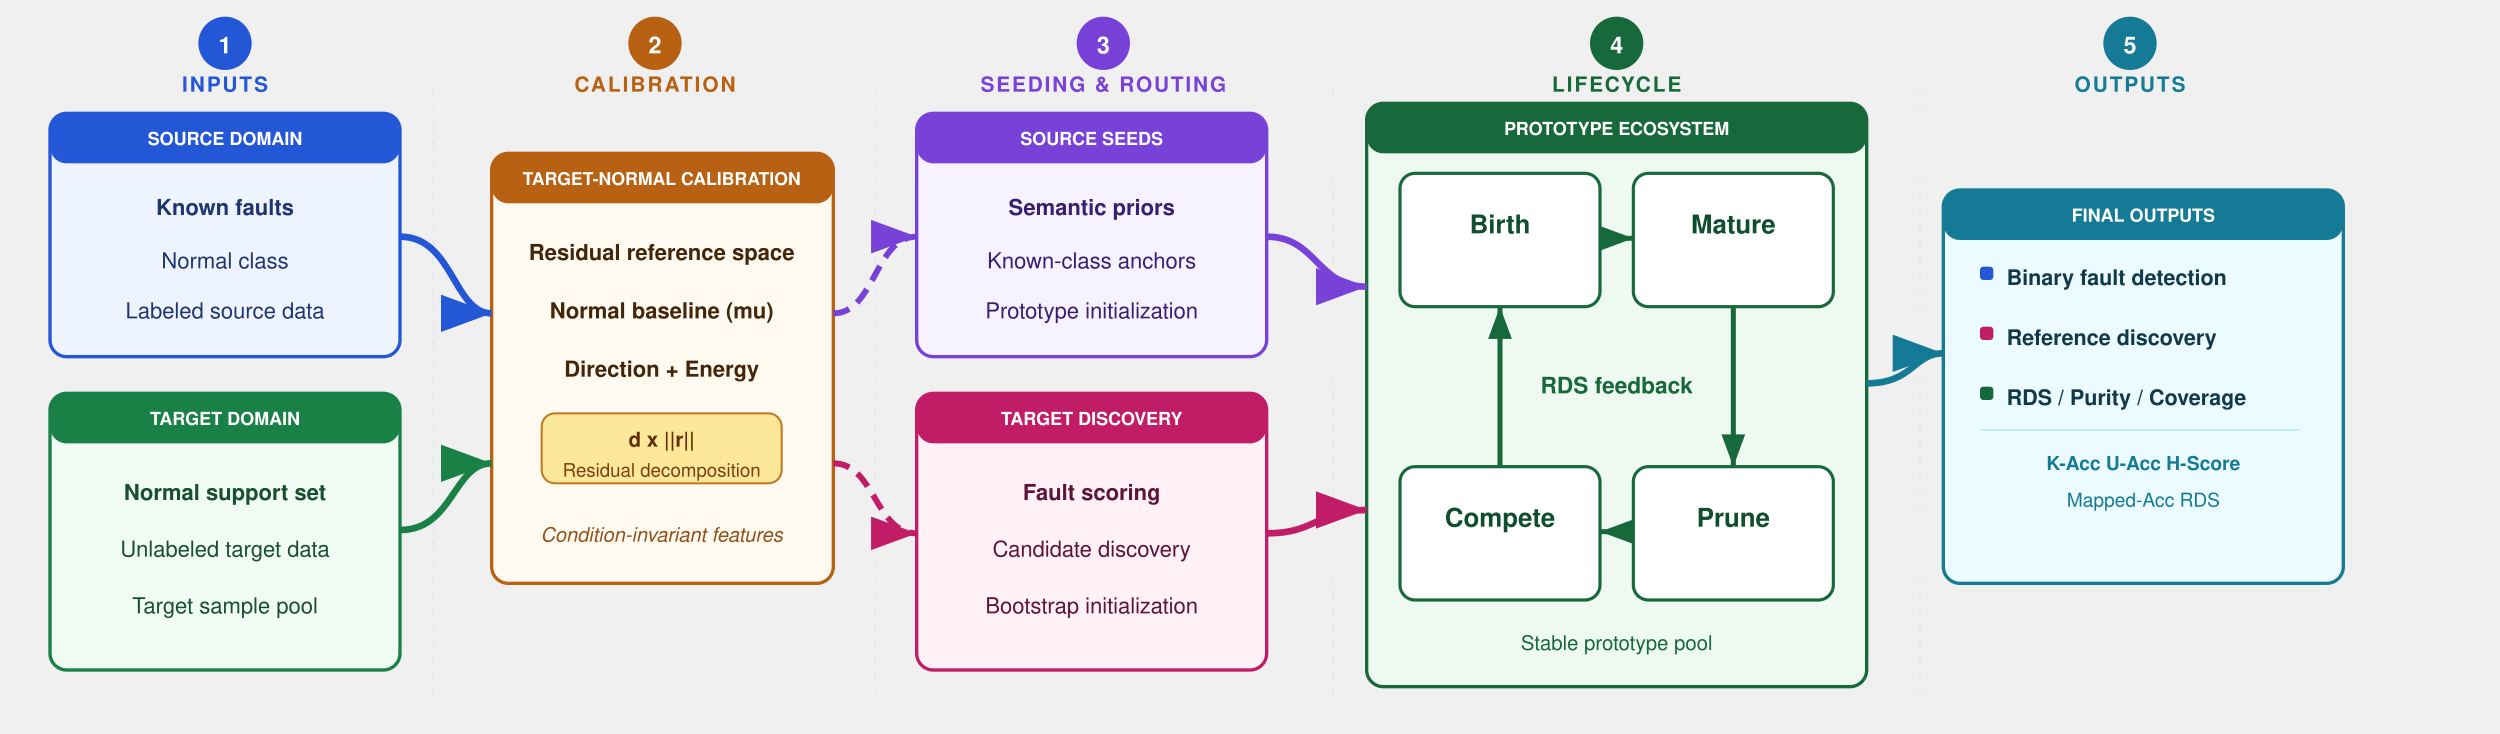
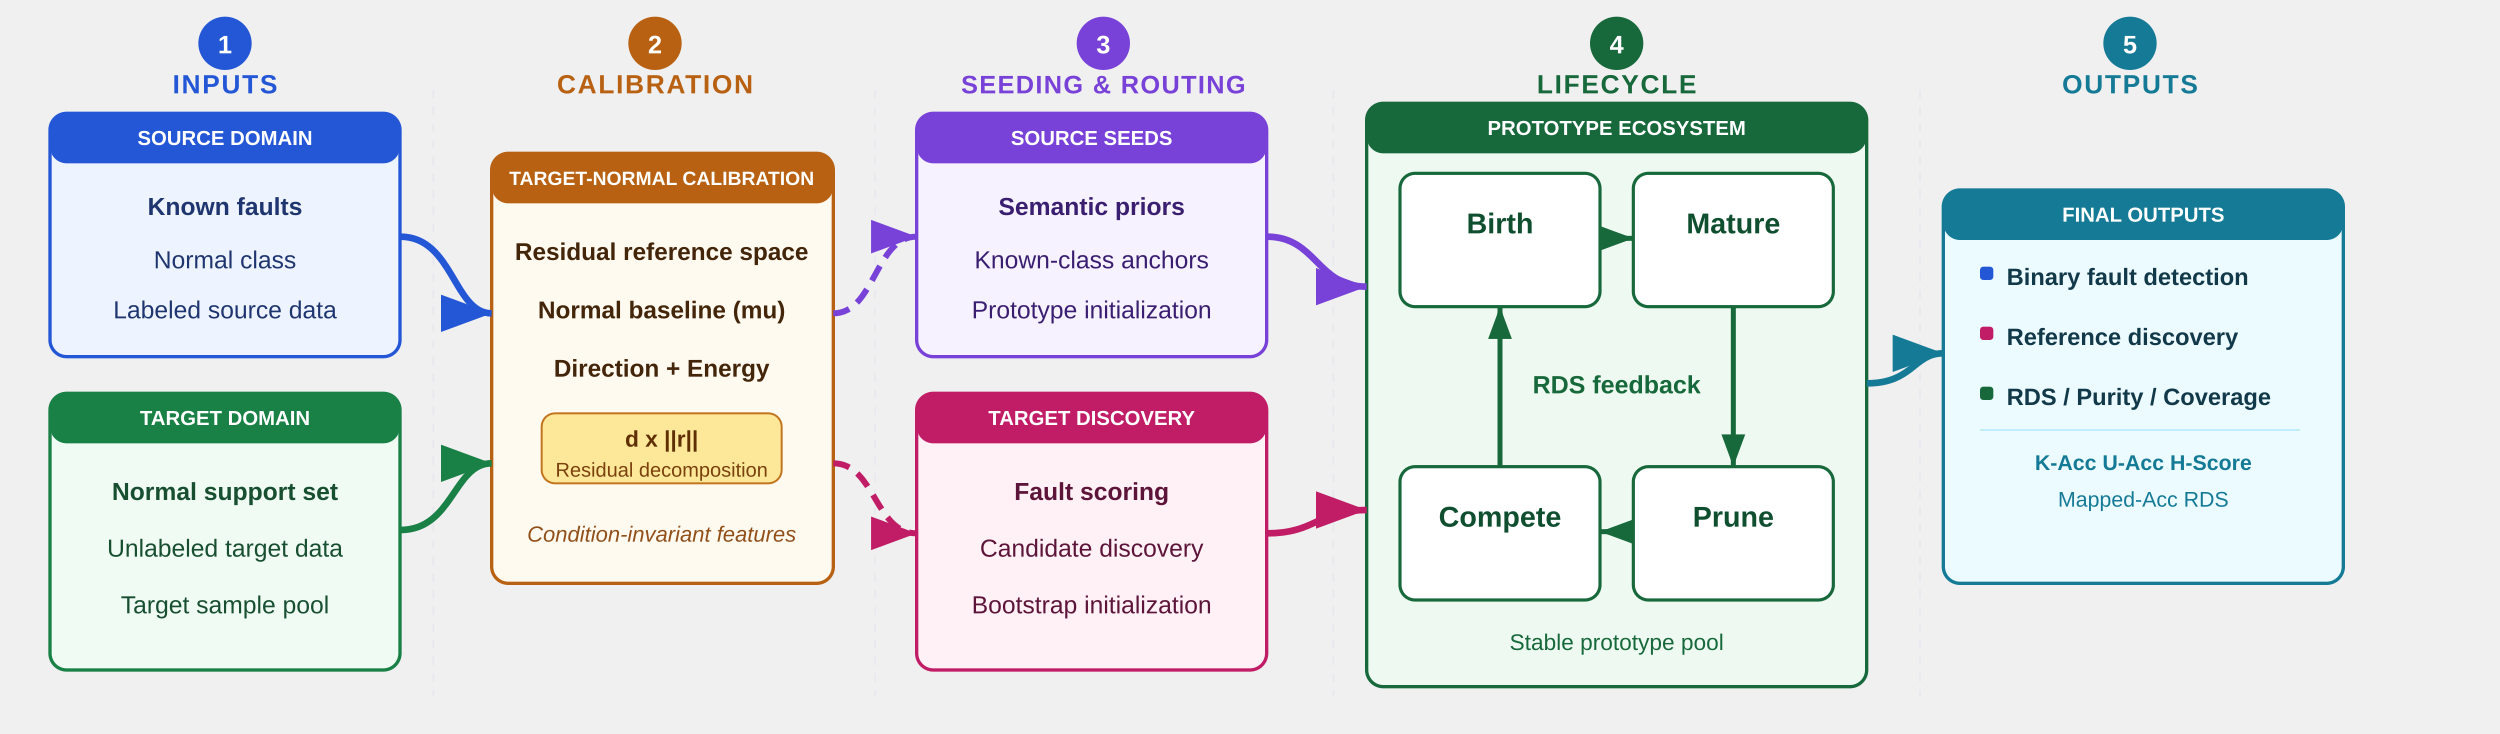
- <svg xmlns="http://www.w3.org/2000/svg" viewBox="0 0 1500 440" font-family="'Segoe UI','Helvetica Neue',Helvetica,Arial,sans-serif">
+ <svg xmlns="http://www.w3.org/2000/svg" viewBox="0 0 1500 440" font-family="Arial, Helvetica, sans-serif">
  <defs>
    <marker id="m-blue" viewBox="0 0 10 8" refX="9.5" refY="4" markerWidth="8" markerHeight="8" orient="auto">
      <path d="M0,0.5 L9.5,4 L0,7.5Z" fill="#2457d6" />
    </marker>
    <marker id="m-green" viewBox="0 0 10 8" refX="9.5" refY="4" markerWidth="8" markerHeight="8" orient="auto">
      <path d="M0,0.5 L9.5,4 L0,7.5Z" fill="#198046" />
    </marker>
    <marker id="m-purple" viewBox="0 0 10 8" refX="9.5" refY="4" markerWidth="8" markerHeight="8" orient="auto">
      <path d="M0,0.5 L9.5,4 L0,7.5Z" fill="#7842d8" />
    </marker>
    <marker id="m-rose" viewBox="0 0 10 8" refX="9.5" refY="4" markerWidth="8" markerHeight="8" orient="auto">
      <path d="M0,0.5 L9.5,4 L0,7.5Z" fill="#c11d67" />
    </marker>
    <marker id="m-teal" viewBox="0 0 10 8" refX="9.5" refY="4" markerWidth="8" markerHeight="8" orient="auto">
      <path d="M0,0.5 L9.5,4 L0,7.5Z" fill="#147a95" />
    </marker>
    <marker id="m-eco" viewBox="0 0 10 8" refX="9.5" refY="4" markerWidth="6.8" markerHeight="6.8" orient="auto">
      <path d="M0,0.5 L9.5,4 L0,7.5Z" fill="#17683b" />
    </marker>
  </defs>
  <line x1="260" y1="54" x2="260" y2="418" stroke="#e6e8ee" stroke-width="1" stroke-dasharray="5,5" />
  <line x1="525" y1="54" x2="525" y2="418" stroke="#e6e8ee" stroke-width="1" stroke-dasharray="5,5" />
  <line x1="800" y1="54" x2="800" y2="418" stroke="#e6e8ee" stroke-width="1" stroke-dasharray="5,5" />
  <line x1="1152" y1="54" x2="1152" y2="418" stroke="#e6e8ee" stroke-width="1" stroke-dasharray="5,5" />
  <circle cx="135" cy="26" r="16" fill="#2457d6" />
-   <text x="135" y="32" text-anchor="middle" fill="#fff" font-size="14" font-weight="700">1</text>
+   <text x="135" y="32" text-anchor="middle" fill="#fff" font-size="15.2" font-weight="700">1</text>
  <circle cx="393" cy="26" r="16" fill="#b86112" />
-   <text x="393" y="32" text-anchor="middle" fill="#fff" font-size="14" font-weight="700">2</text>
+   <text x="393" y="32" text-anchor="middle" fill="#fff" font-size="15.2" font-weight="700">2</text>
  <circle cx="662" cy="26" r="16" fill="#7842d8" />
-   <text x="662" y="32" text-anchor="middle" fill="#fff" font-size="14" font-weight="700">3</text>
+   <text x="662" y="32" text-anchor="middle" fill="#fff" font-size="15.2" font-weight="700">3</text>
  <circle cx="970" cy="26" r="16" fill="#17683b" />
-   <text x="970" y="32" text-anchor="middle" fill="#fff" font-size="14" font-weight="700">4</text>
+   <text x="970" y="32" text-anchor="middle" fill="#fff" font-size="15.2" font-weight="700">4</text>
  <circle cx="1278" cy="26" r="16" fill="#147a95" />
-   <text x="1278" y="32" text-anchor="middle" fill="#fff" font-size="14" font-weight="700">5</text>
-   <text x="135" y="55" text-anchor="middle" fill="#2457d6" font-size="12.5" font-weight="800" letter-spacing="1.2">INPUTS</text>
-   <text x="393" y="55" text-anchor="middle" fill="#b86112" font-size="12.5" font-weight="800" letter-spacing="1.2">CALIBRATION</text>
-   <text x="662" y="55" text-anchor="middle" fill="#7842d8" font-size="12.5" font-weight="800" letter-spacing="1.1">SEEDING &amp; ROUTING</text>
-   <text x="970" y="55" text-anchor="middle" fill="#17683b" font-size="12.5" font-weight="800" letter-spacing="1.2">LIFECYCLE</text>
-   <text x="1278" y="55" text-anchor="middle" fill="#147a95" font-size="12.5" font-weight="800" letter-spacing="1.2">OUTPUTS</text>
+   <text x="1278" y="32" text-anchor="middle" fill="#fff" font-size="15.2" font-weight="700">5</text>
+   <text x="135" y="56" text-anchor="middle" fill="#2457d6" font-size="15.8" font-weight="800" letter-spacing="1.0">INPUTS</text>
+   <text x="393" y="56" text-anchor="middle" fill="#b86112" font-size="15.8" font-weight="800" letter-spacing="1.0">CALIBRATION</text>
+   <text x="662" y="56" text-anchor="middle" fill="#7842d8" font-size="15.2" font-weight="800" letter-spacing="0.8">SEEDING &amp; ROUTING</text>
+   <text x="970" y="56" text-anchor="middle" fill="#17683b" font-size="15.8" font-weight="800" letter-spacing="1.0">LIFECYCLE</text>
+   <text x="1278" y="56" text-anchor="middle" fill="#147a95" font-size="15.8" font-weight="800" letter-spacing="1.0">OUTPUTS</text>
  <rect x="30" y="68" width="210" height="146" rx="10" fill="#eef4ff" stroke="#2457d6" stroke-width="2" />
  <rect x="30" y="68" width="210" height="30" rx="10" fill="#2457d6" />
-   <text x="135" y="87" text-anchor="middle" fill="#fff" font-size="10.8" font-weight="700">SOURCE DOMAIN</text>
-   <text x="135" y="129" text-anchor="middle" fill="#1f356f" font-size="13.2" font-weight="600">Known faults</text>
-   <text x="135" y="161" text-anchor="middle" fill="#1f356f" font-size="13.2">Normal class</text>
-   <text x="135" y="191" text-anchor="middle" fill="#1f356f" font-size="13.2">Labeled source data</text>
+   <text x="135" y="87" text-anchor="middle" fill="#fff" font-size="12.2" font-weight="700">SOURCE DOMAIN</text>
+   <text x="135" y="129" text-anchor="middle" fill="#1f356f" font-size="14.8" font-weight="600">Known faults</text>
+   <text x="135" y="161" text-anchor="middle" fill="#1f356f" font-size="14.8">Normal class</text>
+   <text x="135" y="191" text-anchor="middle" fill="#1f356f" font-size="14.8">Labeled source data</text>
  <rect x="30" y="236" width="210" height="166" rx="10" fill="#effbf3" stroke="#198046" stroke-width="2" />
  <rect x="30" y="236" width="210" height="30" rx="10" fill="#198046" />
-   <text x="135" y="255" text-anchor="middle" fill="#fff" font-size="10.8" font-weight="700">TARGET DOMAIN</text>
-   <text x="135" y="300" text-anchor="middle" fill="#184f31" font-size="13.2" font-weight="600">Normal support set</text>
-   <text x="135" y="334" text-anchor="middle" fill="#184f31" font-size="13.2">Unlabeled target data</text>
-   <text x="135" y="368" text-anchor="middle" fill="#184f31" font-size="13.2">Target sample pool</text>
+   <text x="135" y="255" text-anchor="middle" fill="#fff" font-size="12.2" font-weight="700">TARGET DOMAIN</text>
+   <text x="135" y="300" text-anchor="middle" fill="#184f31" font-size="14.8" font-weight="600">Normal support set</text>
+   <text x="135" y="334" text-anchor="middle" fill="#184f31" font-size="14.8">Unlabeled target data</text>
+   <text x="135" y="368" text-anchor="middle" fill="#184f31" font-size="14.8">Target sample pool</text>
  <rect x="295" y="92" width="205" height="258" rx="10" fill="#fffaf0" stroke="#b86112" stroke-width="2" />
  <rect x="295" y="92" width="205" height="30" rx="10" fill="#b86112" />
-   <text x="397" y="111" text-anchor="middle" fill="#fff" font-size="10.6" font-weight="700">TARGET-NORMAL CALIBRATION</text>
-   <text x="397" y="156" text-anchor="middle" fill="#43250a" font-size="13.2" font-weight="600">Residual reference space</text>
-   <text x="397" y="191" text-anchor="middle" fill="#43250a" font-size="13.2" font-weight="600">Normal baseline (mu)</text>
-   <text x="397" y="226" text-anchor="middle" fill="#43250a" font-size="13.2" font-weight="600">Direction + Energy</text>
+   <text x="397" y="111" text-anchor="middle" fill="#fff" font-size="11.6" font-weight="700">TARGET-NORMAL CALIBRATION</text>
+   <text x="397" y="156" text-anchor="middle" fill="#43250a" font-size="14.6" font-weight="600">Residual reference space</text>
+   <text x="397" y="191" text-anchor="middle" fill="#43250a" font-size="14.6" font-weight="600">Normal baseline (mu)</text>
+   <text x="397" y="226" text-anchor="middle" fill="#43250a" font-size="14.6" font-weight="600">Direction + Energy</text>
  <rect x="325" y="248" width="144" height="42" rx="8" fill="#fde89a" stroke="#c2751f" stroke-width="1.2" />
-   <text x="397" y="268" text-anchor="middle" fill="#5f2f03" font-size="12.3" font-weight="700">d x ||r||</text>
-   <text x="397" y="286" text-anchor="middle" fill="#7a410c" font-size="11.2">Residual decomposition</text>
-   <text x="397" y="325" text-anchor="middle" fill="#91501a" font-size="12.0" font-style="italic">Condition-invariant features</text>
+   <text x="397" y="268" text-anchor="middle" fill="#5f2f03" font-size="13.6" font-weight="700">d x ||r||</text>
+   <text x="397" y="286" text-anchor="middle" fill="#7a410c" font-size="12.0">Residual decomposition</text>
+   <text x="397" y="325" text-anchor="middle" fill="#91501a" font-size="13.2" font-style="italic">Condition-invariant features</text>
  <rect x="550" y="68" width="210" height="146" rx="10" fill="#f6f2ff" stroke="#7842d8" stroke-width="2" />
  <rect x="550" y="68" width="210" height="30" rx="10" fill="#7842d8" />
-   <text x="655" y="87" text-anchor="middle" fill="#fff" font-size="10.8" font-weight="700">SOURCE SEEDS</text>
-   <text x="655" y="129" text-anchor="middle" fill="#3a1f71" font-size="13.2" font-weight="600">Semantic priors</text>
-   <text x="655" y="161" text-anchor="middle" fill="#3a1f71" font-size="13.2">Known-class anchors</text>
-   <text x="655" y="191" text-anchor="middle" fill="#3a1f71" font-size="13.2">Prototype initialization</text>
+   <text x="655" y="87" text-anchor="middle" fill="#fff" font-size="12.2" font-weight="700">SOURCE SEEDS</text>
+   <text x="655" y="129" text-anchor="middle" fill="#3a1f71" font-size="14.8" font-weight="600">Semantic priors</text>
+   <text x="655" y="161" text-anchor="middle" fill="#3a1f71" font-size="14.8">Known-class anchors</text>
+   <text x="655" y="191" text-anchor="middle" fill="#3a1f71" font-size="14.8">Prototype initialization</text>
  <rect x="550" y="236" width="210" height="166" rx="10" fill="#fff1f6" stroke="#c11d67" stroke-width="2" />
  <rect x="550" y="236" width="210" height="30" rx="10" fill="#c11d67" />
-   <text x="655" y="255" text-anchor="middle" fill="#fff" font-size="10.8" font-weight="700">TARGET DISCOVERY</text>
-   <text x="655" y="300" text-anchor="middle" fill="#5c1538" font-size="13.2" font-weight="600">Fault scoring</text>
-   <text x="655" y="334" text-anchor="middle" fill="#5c1538" font-size="13.2">Candidate discovery</text>
-   <text x="655" y="368" text-anchor="middle" fill="#5c1538" font-size="13.2">Bootstrap initialization</text>
+   <text x="655" y="255" text-anchor="middle" fill="#fff" font-size="12.2" font-weight="700">TARGET DISCOVERY</text>
+   <text x="655" y="300" text-anchor="middle" fill="#5c1538" font-size="14.8" font-weight="600">Fault scoring</text>
+   <text x="655" y="334" text-anchor="middle" fill="#5c1538" font-size="14.8">Candidate discovery</text>
+   <text x="655" y="368" text-anchor="middle" fill="#5c1538" font-size="14.8">Bootstrap initialization</text>
  <rect x="820" y="62" width="300" height="350" rx="10" fill="#eefaf1" stroke="#17683b" stroke-width="2" />
  <rect x="820" y="62" width="300" height="30" rx="10" fill="#17683b" />
-   <text x="970" y="81" text-anchor="middle" fill="#fff" font-size="10.8" font-weight="700">PROTOTYPE ECOSYSTEM</text>
+   <text x="970" y="81" text-anchor="middle" fill="#fff" font-size="12.2" font-weight="700">PROTOTYPE ECOSYSTEM</text>
  <rect x="840" y="104" width="120" height="80" rx="9" fill="#fff" stroke="#17683b" stroke-width="1.9" />
  <rect x="980" y="104" width="120" height="80" rx="9" fill="#fff" stroke="#17683b" stroke-width="1.9" />
  <rect x="840" y="280" width="120" height="80" rx="9" fill="#fff" stroke="#17683b" stroke-width="1.9" />
  <rect x="980" y="280" width="120" height="80" rx="9" fill="#fff" stroke="#17683b" stroke-width="1.9" />
-   <text x="900" y="140" text-anchor="middle" fill="#0f4f2f" font-size="15.5" font-weight="700">Birth</text>
-   <text x="1040" y="140" text-anchor="middle" fill="#0f4f2f" font-size="15.5" font-weight="700">Mature</text>
-   <text x="900" y="316" text-anchor="middle" fill="#0f4f2f" font-size="15.5" font-weight="700">Compete</text>
-   <text x="1040" y="316" text-anchor="middle" fill="#0f4f2f" font-size="15.5" font-weight="700">Prune</text>
-   <text x="970" y="236" text-anchor="middle" fill="#17683b" font-size="13.6" font-weight="700">RDS feedback</text>
-   <text x="970" y="390" text-anchor="middle" fill="#17683b" font-size="12.2">Stable prototype pool</text>
+   <text x="900" y="140" text-anchor="middle" fill="#0f4f2f" font-size="17.2" font-weight="700">Birth</text>
+   <text x="1040" y="140" text-anchor="middle" fill="#0f4f2f" font-size="17.2" font-weight="700">Mature</text>
+   <text x="900" y="316" text-anchor="middle" fill="#0f4f2f" font-size="17.2" font-weight="700">Compete</text>
+   <text x="1040" y="316" text-anchor="middle" fill="#0f4f2f" font-size="17.2" font-weight="700">Prune</text>
+   <text x="970" y="236" text-anchor="middle" fill="#17683b" font-size="15.0" font-weight="700">RDS feedback</text>
+   <text x="970" y="390" text-anchor="middle" fill="#17683b" font-size="13.6">Stable prototype pool</text>
  <line x1="960" y1="143" x2="980" y2="143" stroke="#17683b" stroke-width="3" marker-end="url(#m-eco)" />
  <line x1="1040" y1="184" x2="1040" y2="280" stroke="#17683b" stroke-width="3" marker-end="url(#m-eco)" />
  <line x1="980" y1="319" x2="960" y2="319" stroke="#17683b" stroke-width="3" marker-end="url(#m-eco)" />
  <line x1="900" y1="280" x2="900" y2="184" stroke="#17683b" stroke-width="3" marker-end="url(#m-eco)" />
  <rect x="1166" y="114" width="240" height="236" rx="10" fill="#ecfbff" stroke="#147a95" stroke-width="2" />
  <rect x="1166" y="114" width="240" height="30" rx="10" fill="#147a95" />
-   <text x="1286" y="133" text-anchor="middle" fill="#fff" font-size="10.8" font-weight="700">FINAL OUTPUTS</text>
+   <text x="1286" y="133" text-anchor="middle" fill="#fff" font-size="12.2" font-weight="700">FINAL OUTPUTS</text>
  <rect x="1188" y="160" width="8" height="8" rx="2" fill="#2457d6" />
-   <text x="1204" y="171" fill="#123949" font-size="12.9" font-weight="600">Binary fault detection</text>
+   <text x="1204" y="171" fill="#123949" font-size="14.2" font-weight="600">Binary fault detection</text>
  <rect x="1188" y="196" width="8" height="8" rx="2" fill="#c11d67" />
-   <text x="1204" y="207" fill="#123949" font-size="12.9" font-weight="600">Reference discovery</text>
+   <text x="1204" y="207" fill="#123949" font-size="14.2" font-weight="600">Reference discovery</text>
  <rect x="1188" y="232" width="8" height="8" rx="2" fill="#17683b" />
-   <text x="1204" y="243" fill="#123949" font-size="12.9" font-weight="600">RDS / Purity / Coverage</text>
+   <text x="1204" y="243" fill="#123949" font-size="14.2" font-weight="600">RDS / Purity / Coverage</text>
  <line x1="1188" y1="258" x2="1380" y2="258" stroke="#b6ebf8" stroke-width="1" />
-   <text x="1286" y="282" text-anchor="middle" fill="#147a95" font-size="11.5" font-weight="600">K-Acc  U-Acc  H-Score</text>
-   <text x="1286" y="304" text-anchor="middle" fill="#147a95" font-size="11.5">Mapped-Acc  RDS</text>
+   <text x="1286" y="282" text-anchor="middle" fill="#147a95" font-size="12.8" font-weight="600">K-Acc  U-Acc  H-Score</text>
+   <text x="1286" y="304" text-anchor="middle" fill="#147a95" font-size="12.8">Mapped-Acc  RDS</text>
  <path d="M240,142 C272,142 272,188 295,188" stroke="#2457d6" stroke-width="4" fill="none" marker-end="url(#m-blue)" />
  <path d="M240,318 C272,318 272,278 295,278" stroke="#198046" stroke-width="4" fill="none" marker-end="url(#m-green)" />
  <path d="M500,188 C525,188 525,142 550,142" stroke="#7842d8" stroke-width="3.6" fill="none" stroke-dasharray="10,6" marker-end="url(#m-purple)" />
  <path d="M500,278 C525,278 525,320 550,320" stroke="#c11d67" stroke-width="3.6" fill="none" stroke-dasharray="10,6" marker-end="url(#m-rose)" />
  <path d="M760,142 C790,142 790,172 820,172" stroke="#7842d8" stroke-width="4" fill="none" marker-end="url(#m-purple)" />
  <path d="M760,320 C790,320 790,306 820,306" stroke="#c11d67" stroke-width="4" fill="none" marker-end="url(#m-rose)" />
  <path d="M1120,230 C1148,230 1148,212 1166,212" stroke="#147a95" stroke-width="4" fill="none" marker-end="url(#m-teal)" />
</svg>
